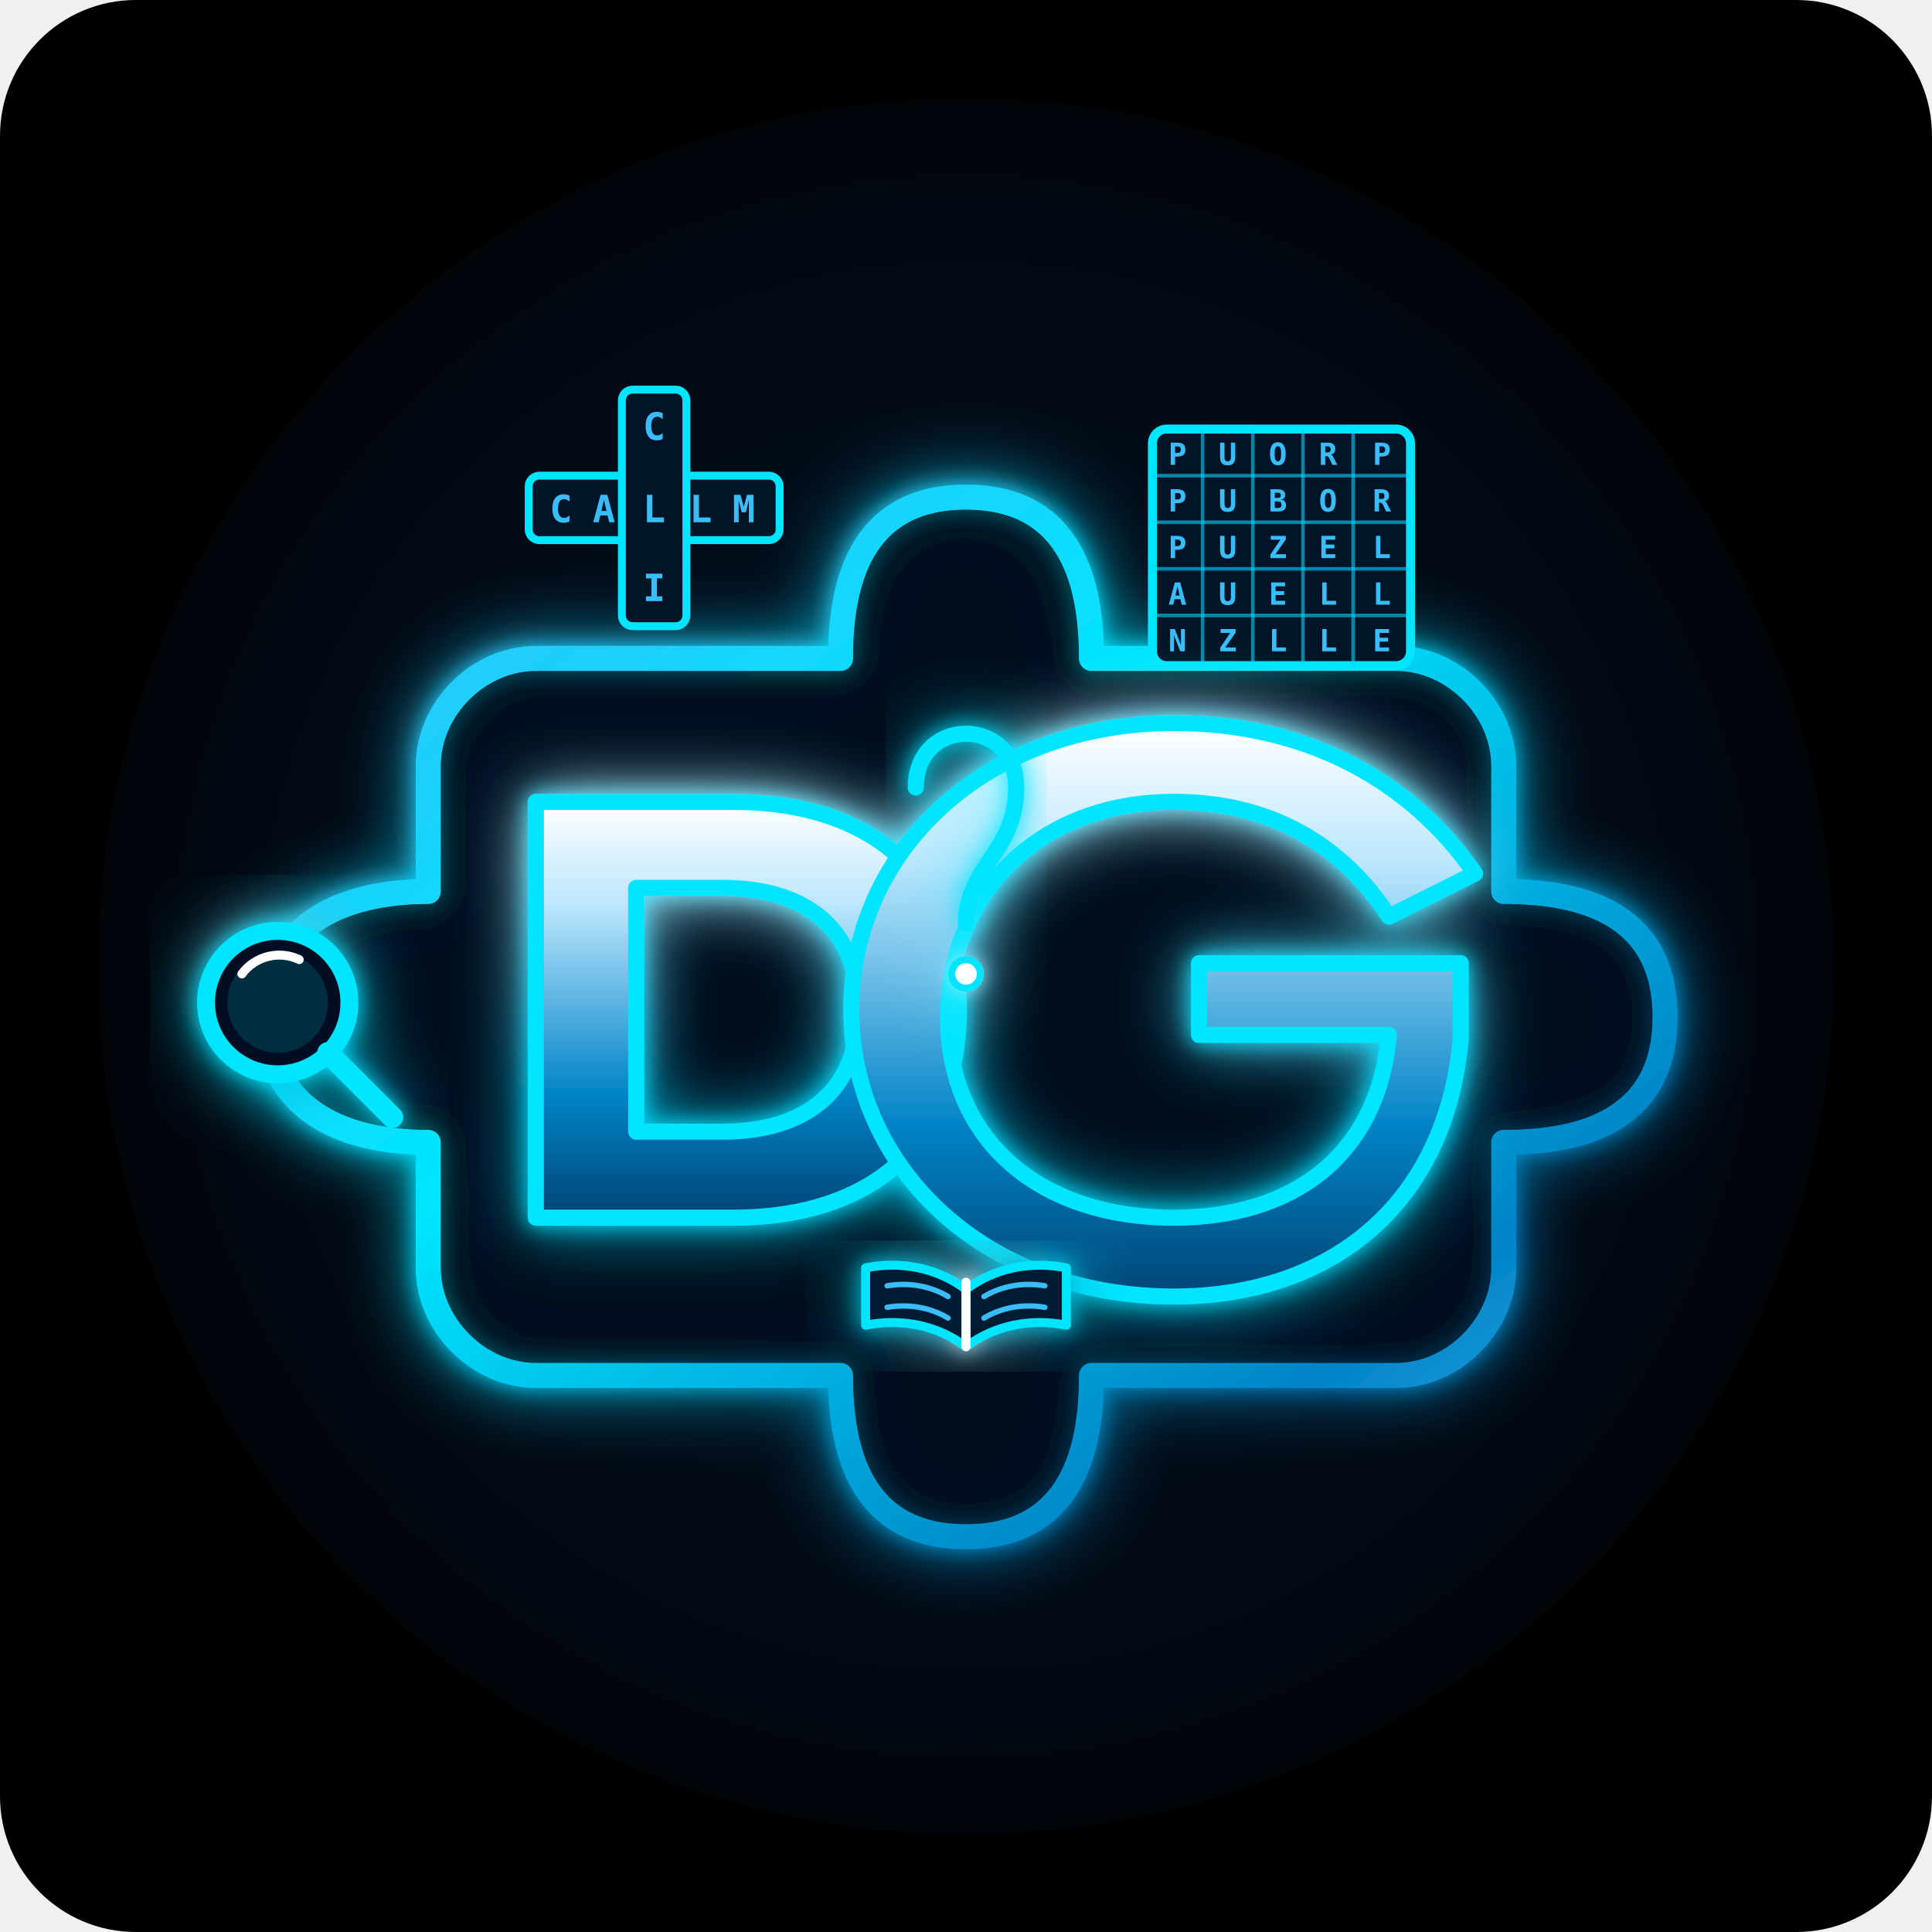
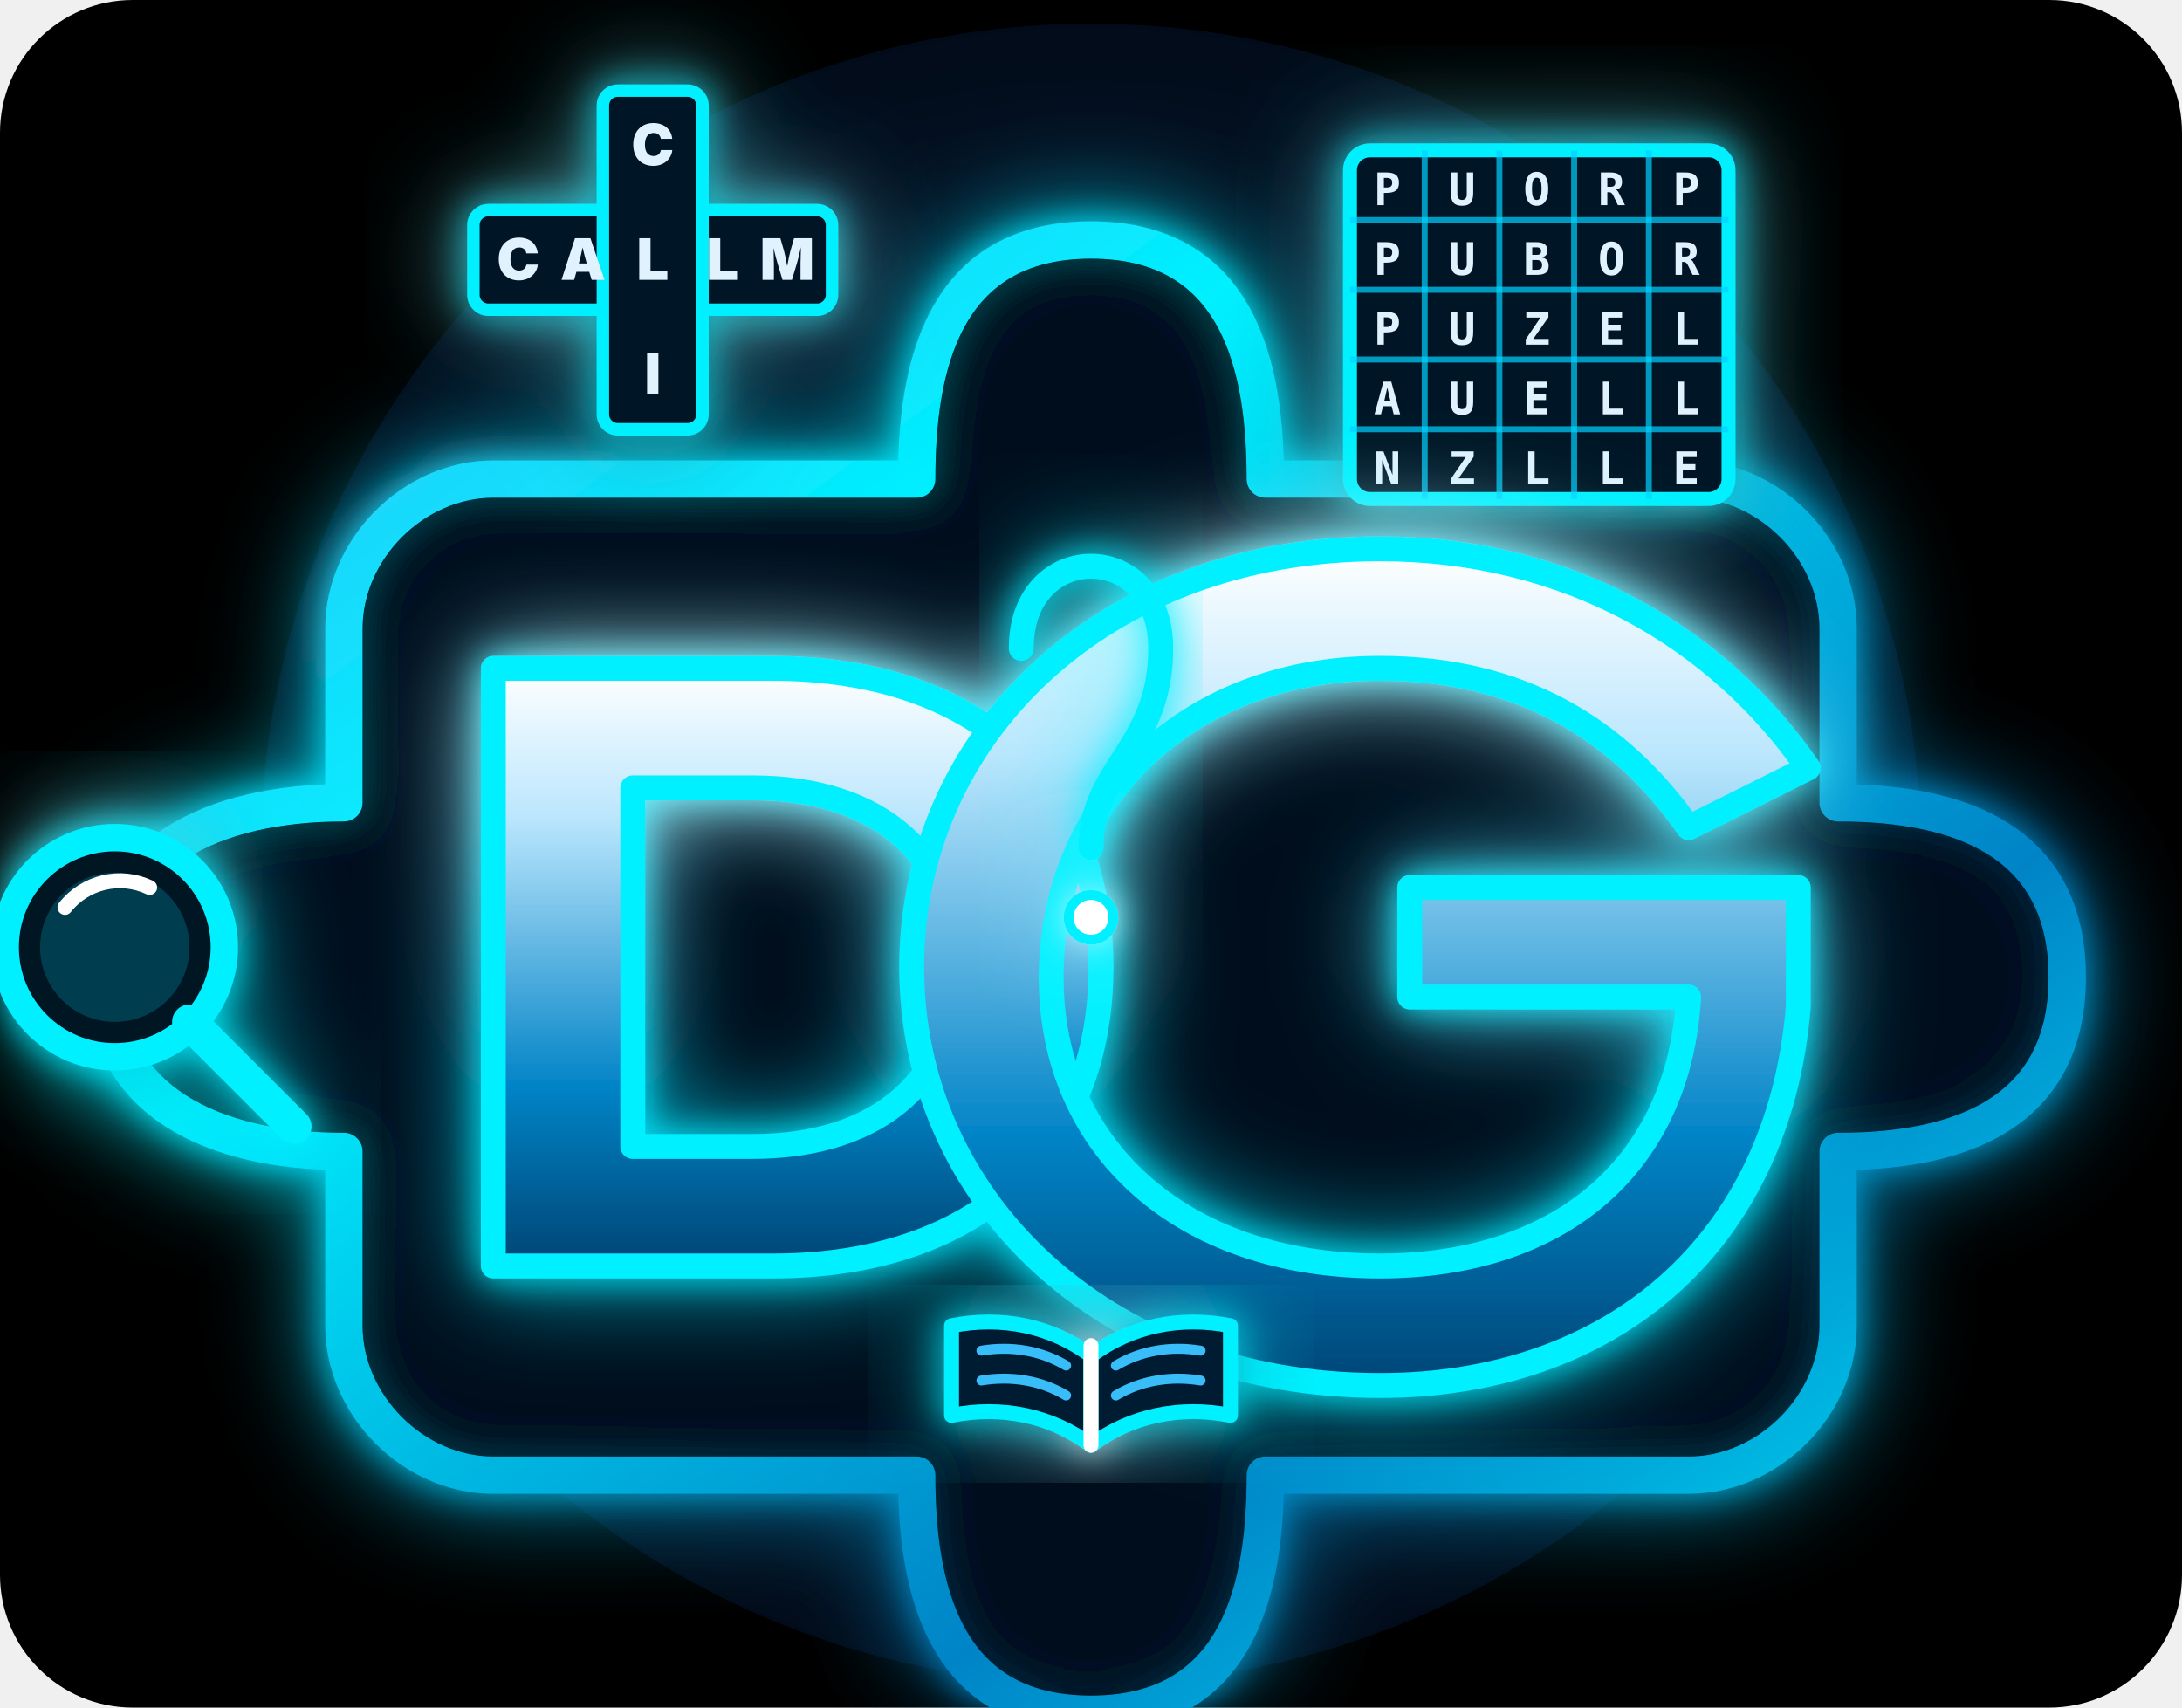
- <svg xmlns="http://www.w3.org/2000/svg" viewBox="0 0 512 512" width="512" height="512">
+ <svg xmlns="http://www.w3.org/2000/svg" viewBox="0 0 460 360" width="460" height="360">
  <defs>
-     <radialGradient id="emblemBg" cx="50%" cy="50%" r="55%">
-       <stop offset="0%" stop-color="#082b4e" stop-opacity="0.9" />
-       <stop offset="45%" stop-color="#031326" stop-opacity="0.7" />
-       <stop offset="85%" stop-color="#01060e" stop-opacity="0.95" />
+     <radialGradient id="emblemBg" cx="50%" cy="50%" r="65%">
+       <stop offset="0%" stop-color="#083864" stop-opacity="0.95" />
+       <stop offset="45%" stop-color="#041a33" stop-opacity="0.8" />
+       <stop offset="85%" stop-color="#020814" stop-opacity="0.98" />
      <stop offset="100%" stop-color="#000000" stop-opacity="1" />
    </radialGradient>
    <filter id="emblemGlow" x="-30%" y="-30%" width="160%" height="160%">
-       <feGaussianBlur stdDeviation="3" result="b1" />
-       <feGaussianBlur stdDeviation="9" result="b2" />
+       <feGaussianBlur stdDeviation="3.5" result="b1" />
+       <feGaussianBlur stdDeviation="10" result="b2" />
      <feMerge>
        <feMergeNode in="b2" />
        <feMergeNode in="b1" />
        <feMergeNode in="SourceGraphic" />
      </feMerge>
    </filter>
    <linearGradient id="embLetterGrad" x1="0%" y1="0%" x2="0%" y2="100%">
      <stop offset="0%" stop-color="#FFFFFF" />
      <stop offset="25%" stop-color="#BAE6FD" />
      <stop offset="70%" stop-color="#0284C7" />
      <stop offset="100%" stop-color="#034575" />
    </linearGradient>
    <linearGradient id="embBorderGrad" x1="0%" y1="0%" x2="100%" y2="100%">
      <stop offset="0%" stop-color="#38BDF8" />
-       <stop offset="40%" stop-color="#00E5FF" />
-       <stop offset="80%" stop-color="#0284C7" />
-       <stop offset="100%" stop-color="#38BDF8" />
+       <stop offset="30%" stop-color="#00F0FF" />
+       <stop offset="70%" stop-color="#0284C7" />
+       <stop offset="100%" stop-color="#00F0FF" />
    </linearGradient>
  </defs>
-   <rect width="512" height="512" fill="#000000" rx="36" />
-   <circle cx="256" cy="256" r="230" fill="url(#emblemBg)" />
-   <g id="puzzle-emblem-core" transform="translate(256, 260) scale(0.95) translate(-450, -550)">
-     <path d="M 330 460              H 415              C 415 440, 420 415, 450 415              C 480 415, 485 440, 485 460              H 570              C 586 460, 600 474, 600 490              V 525              C 620 525, 645 530, 645 560              C 645 590, 620 595, 600 595              V 630              C 600 646, 586 660, 570 660              H 485              C 485 680, 480 705, 450 705              C 420 705, 415 680, 415 660              H 330              C 314 660, 300 646, 300 630              V 595              C 275 595, 255 585, 255 560              C 255 535, 275 525, 300 525              V 490              C 300 474, 314 460, 330 460 Z" fill="#020e1c" fill-opacity="0.88" stroke="url(#embBorderGrad)" stroke-width="7" stroke-linejoin="round" stroke-linecap="round" filter="url(#emblemGlow)" />
-     <g id="crossword" transform="translate(328, 385)">
-       <rect x="0" y="24" width="70" height="18" rx="3" fill="#021427" stroke="#00E5FF" stroke-width="2.2" />
-       <rect x="26" y="0" width="18" height="66" rx="3" fill="#021427" stroke="#00E5FF" stroke-width="2.2" />
-       <g font-family="monospace" font-size="10.5" font-weight="900" fill="#38BDF8" text-anchor="middle">
-         <text x="35" y="14">C</text>
-         <text x="9" y="37">C</text>
-         <text x="21" y="37">A</text>
-         <text x="35" y="37">L</text>
-         <text x="48" y="37">L</text>
-         <text x="60" y="37">M</text>
-         <text x="35" y="59">I</text>
+   <rect width="460" height="360" fill="#000000" rx="28" />
+   <circle cx="230" cy="180" r="175" fill="url(#emblemBg)" />
+   <g id="puzzle-emblem-core" transform="translate(230, 185) scale(1.05) translate(-450, -540)">
+     <path d="M 330 460              H 415              C 415 438, 420 412, 450 412              C 480 412, 485 438, 485 460              H 570              C 586 460, 600 474, 600 490              V 525              C 620 525, 646 530, 646 560              C 646 590, 620 595, 600 595              V 630              C 600 646, 586 660, 570 660              H 485              C 485 682, 480 708, 450 708              C 420 708, 415 682, 415 660              H 330              C 314 660, 300 646, 300 630              V 595              C 274 595, 252 585, 252 560              C 252 535, 274 525, 300 525              V 490              C 300 474, 314 460, 330 460 Z" fill="#020e1c" fill-opacity="0.92" stroke="url(#embBorderGrad)" stroke-width="7.5" stroke-linejoin="round" stroke-linecap="round" filter="url(#emblemGlow)" />
+     <g id="crossword" transform="translate(326, 382)" filter="url(#emblemGlow)">
+       <rect x="0" y="24" width="72" height="20" rx="3" fill="#021427" stroke="#00F0FF" stroke-width="2.5" />
+       <rect x="26" y="0" width="20" height="68" rx="3" fill="#021427" stroke="#00F0FF" stroke-width="2.5" />
+       <g font-family="system-ui, -apple-system, sans-serif" font-size="11.5" font-weight="900" fill="#E0F2FE" text-anchor="middle">
+         <text x="36" y="15">C</text>
+         <text x="9" y="38">C</text>
+         <text x="22" y="38">A</text>
+         <text x="36" y="38">L</text>
+         <text x="50" y="38">L</text>
+         <text x="63" y="38">M</text>
+         <text x="36" y="61">I</text>
      </g>
    </g>
-     <g id="wordsearch" transform="translate(502, 396)">
-       <rect x="0" y="0" width="72" height="66" rx="4" fill="#021427" stroke="#00E5FF" stroke-width="2.5" />
-       <line x1="14" y1="0" x2="14" y2="66" stroke="#00D2FF" stroke-width="1" opacity="0.6" />
-       <line x1="28" y1="0" x2="28" y2="66" stroke="#00D2FF" stroke-width="1" opacity="0.6" />
-       <line x1="42" y1="0" x2="42" y2="66" stroke="#00D2FF" stroke-width="1" opacity="0.6" />
-       <line x1="56" y1="0" x2="56" y2="66" stroke="#00D2FF" stroke-width="1" opacity="0.6" />
-       <line x1="0" y1="13" x2="72" y2="13" stroke="#00D2FF" stroke-width="1" opacity="0.6" />
-       <line x1="0" y1="26" x2="72" y2="26" stroke="#00D2FF" stroke-width="1" opacity="0.6" />
-       <line x1="0" y1="39" x2="72" y2="39" stroke="#00D2FF" stroke-width="1" opacity="0.6" />
-       <line x1="0" y1="52" x2="72" y2="52" stroke="#00D2FF" stroke-width="1" opacity="0.6" />
-       <g font-family="monospace" font-size="8.5" font-weight="800" fill="#38BDF8" text-anchor="middle">
-         <text x="7" y="10">P</text>
-         <text x="21" y="10">U</text>
-         <text x="35" y="10">O</text>
-         <text x="49" y="10">R</text>
-         <text x="64" y="10">P</text>
-         <text x="7" y="23">P</text>
-         <text x="21" y="23">U</text>
-         <text x="35" y="23">B</text>
-         <text x="49" y="23">O</text>
-         <text x="64" y="23">R</text>
-         <text x="7" y="36">P</text>
-         <text x="21" y="36">U</text>
-         <text x="35" y="36">Z</text>
-         <text x="49" y="36">E</text>
-         <text x="64" y="36">L</text>
-         <text x="7" y="49">A</text>
-         <text x="21" y="49">U</text>
-         <text x="35" y="49">E</text>
-         <text x="49" y="49">L</text>
-         <text x="64" y="49">L</text>
-         <text x="7" y="62">N</text>
-         <text x="21" y="62">Z</text>
-         <text x="35" y="62">L</text>
-         <text x="49" y="62">L</text>
-         <text x="64" y="62">E</text>
+     <g id="wordsearch" transform="translate(502, 394)" filter="url(#emblemGlow)">
+       <rect x="0" y="0" width="76" height="70" rx="4" fill="#021427" stroke="#00F0FF" stroke-width="2.8" />
+       <line x1="15" y1="0" x2="15" y2="70" stroke="#00D2FF" stroke-width="1.2" opacity="0.7" />
+       <line x1="30" y1="0" x2="30" y2="70" stroke="#00D2FF" stroke-width="1.2" opacity="0.7" />
+       <line x1="45" y1="0" x2="45" y2="70" stroke="#00D2FF" stroke-width="1.2" opacity="0.7" />
+       <line x1="60" y1="0" x2="60" y2="70" stroke="#00D2FF" stroke-width="1.2" opacity="0.7" />
+       <line x1="0" y1="14" x2="76" y2="14" stroke="#00D2FF" stroke-width="1.2" opacity="0.7" />
+       <line x1="0" y1="28" x2="76" y2="28" stroke="#00D2FF" stroke-width="1.2" opacity="0.7" />
+       <line x1="0" y1="42" x2="76" y2="42" stroke="#00D2FF" stroke-width="1.2" opacity="0.7" />
+       <line x1="0" y1="56" x2="76" y2="56" stroke="#00D2FF" stroke-width="1.2" opacity="0.7" />
+       <g font-family="monospace" font-size="9" font-weight="900" fill="#E0F2FE" text-anchor="middle">
+         <text x="7.5" y="11">P</text>
+         <text x="22.5" y="11">U</text>
+         <text x="37.5" y="11">O</text>
+         <text x="52.5" y="11">R</text>
+         <text x="67.5" y="11">P</text>
+         <text x="7.5" y="25">P</text>
+         <text x="22.5" y="25">U</text>
+         <text x="37.5" y="25">B</text>
+         <text x="52.5" y="25">O</text>
+         <text x="67.5" y="25">R</text>
+         <text x="7.5" y="39">P</text>
+         <text x="22.5" y="39">U</text>
+         <text x="37.5" y="39">Z</text>
+         <text x="52.5" y="39">E</text>
+         <text x="67.5" y="39">L</text>
+         <text x="7.5" y="53">A</text>
+         <text x="22.5" y="53">U</text>
+         <text x="37.5" y="53">E</text>
+         <text x="52.5" y="53">L</text>
+         <text x="67.5" y="53">L</text>
+         <text x="7.5" y="67">N</text>
+         <text x="22.5" y="67">Z</text>
+         <text x="37.5" y="67">L</text>
+         <text x="52.5" y="67">L</text>
+         <text x="67.5" y="67">E</text>
      </g>
    </g>
-     <g id="magnifier" transform="translate(230, 528)" filter="url(#emblemGlow)">
-       <circle cx="28" cy="28" r="20" fill="#011020" stroke="#00E5FF" stroke-width="5" />
-       <circle cx="28" cy="28" r="14" fill="#00D2FF" fill-opacity="0.15" />
-       <path d="M 18 20 A 13 13 0 0 1 34 16" fill="none" stroke="#FFFFFF" stroke-width="2.5" stroke-linecap="round" />
-       <line x1="42" y1="42" x2="60" y2="60" stroke="#00E5FF" stroke-width="6" stroke-linecap="round" />
+     <g id="magnifier" transform="translate(224, 524)" filter="url(#emblemGlow)">
+       <circle cx="30" cy="30" r="22" fill="#011224" stroke="#00F0FF" stroke-width="5.5" />
+       <circle cx="30" cy="30" r="15" fill="#00F0FF" fill-opacity="0.2" />
+       <path d="M 20 22 A 14 14 0 0 1 37 18" fill="none" stroke="#FFFFFF" stroke-width="3" stroke-linecap="round" />
+       <line x1="45" y1="45" x2="66" y2="66" stroke="#00F0FF" stroke-width="7" stroke-linecap="round" />
    </g>
    <g id="letters" filter="url(#emblemGlow)">
-       <path d="M 330 500                H 385                C 425 500, 448 522, 448 558                C 448 594, 425 616, 385 616                H 330                V 500 Z                M 358 524                V 592                H 382                C 406 592, 420 580, 420 558                C 420 536, 406 524, 382 524                H 358 Z" fill="url(#embLetterGrad)" stroke="#00E5FF" stroke-width="4.5" stroke-linejoin="round" />
-       <path d="M 568 532                C 555 512, 535 500, 508 500                C 470 500, 445 526, 445 560                C 445 594, 470 616, 508 616                C 542 616, 565 598, 568 565                H 515                V 545                H 588                V 566                C 584 612, 552 638, 508 638                C 455 638, 418 602, 418 558                C 418 514, 455 478, 508 478                C 545 478, 574 494, 592 520                L 568 532 Z" fill="url(#embLetterGrad)" stroke="#00E5FF" stroke-width="4.5" stroke-linejoin="round" />
+       <path d="M 330 498                H 386                C 428 498, 452 522, 452 558                C 452 594, 428 618, 386 618                H 330                V 498 Z                M 358 522                V 594                H 382                C 408 594, 423 580, 423 558                C 423 536, 408 522, 382 522                H 358 Z" fill="url(#embLetterGrad)" stroke="#00F0FF" stroke-width="5" stroke-linejoin="round" />
+       <path d="M 570 530                C 556 510, 536 498, 508 498                C 468 498, 442 526, 442 560                C 442 594, 468 618, 508 618                C 544 618, 568 598, 570 564                H 514                V 542                H 592                V 566                C 588 614, 554 642, 508 642                C 452 642, 414 604, 414 558                C 414 512, 452 474, 508 474                C 546 474, 576 492, 594 518                L 570 530 Z" fill="url(#embLetterGrad)" stroke="#00F0FF" stroke-width="5" stroke-linejoin="round" />
    </g>
    <g id="center-hook" filter="url(#emblemGlow)">
-       <path d="M 436 496 C 436 476, 464 476, 464 496 C 464 514, 450 518, 450 534" fill="none" stroke="#00E5FF" stroke-width="4.5" stroke-linecap="round" />
-       <circle cx="450" cy="548" r="4" fill="#FFFFFF" stroke="#00E5FF" stroke-width="2" />
+       <path d="M 436 494 C 436 472, 464 472, 464 494 C 464 514, 450 518, 450 534" fill="none" stroke="#00F0FF" stroke-width="5" stroke-linecap="round" />
+       <circle cx="450" cy="548" r="4.5" fill="#FFFFFF" stroke="#00F0FF" stroke-width="2" />
    </g>
    <g id="book" transform="translate(422, 608)" filter="url(#emblemGlow)">
-       <path d="M 28 28 C 20 22, 10 20, 0 22 V 38 C 10 36, 20 38, 28 44 Z" fill="#031a33" stroke="#00E5FF" stroke-width="2.5" stroke-linejoin="round" />
-       <path d="M 28 28 C 36 22, 46 20, 56 22 V 38 C 46 36, 36 38, 28 44 Z" fill="#031a33" stroke="#00E5FF" stroke-width="2.5" stroke-linejoin="round" />
-       <line x1="28" y1="26" x2="28" y2="44" stroke="#FFFFFF" stroke-width="2.5" stroke-linecap="round" />
-       <path d="M 6 27 C 12 26, 18 27, 23 30" fill="none" stroke="#38BDF8" stroke-width="1.5" stroke-linecap="round" />
-       <path d="M 6 33 C 12 32, 18 33, 23 36" fill="none" stroke="#38BDF8" stroke-width="1.5" stroke-linecap="round" />
-       <path d="M 33 30 C 38 27, 44 26, 50 27" fill="none" stroke="#38BDF8" stroke-width="1.5" stroke-linecap="round" />
-       <path d="M 33 36 C 38 33, 44 32, 50 33" fill="none" stroke="#38BDF8" stroke-width="1.5" stroke-linecap="round" />
+       <path d="M 28 28 C 20 22, 10 20, 0 22 V 40 C 10 38, 20 40, 28 46 Z" fill="#031a33" stroke="#00F0FF" stroke-width="3" stroke-linejoin="round" />
+       <path d="M 28 28 C 36 22, 46 20, 56 22 V 40 C 46 38, 36 40, 28 46 Z" fill="#031a33" stroke="#00F0FF" stroke-width="3" stroke-linejoin="round" />
+       <line x1="28" y1="26" x2="28" y2="46" stroke="#FFFFFF" stroke-width="3" stroke-linecap="round" />
+       <path d="M 6 27 C 12 26, 18 27, 23 30" fill="none" stroke="#38BDF8" stroke-width="2" stroke-linecap="round" />
+       <path d="M 6 33 C 12 32, 18 33, 23 36" fill="none" stroke="#38BDF8" stroke-width="2" stroke-linecap="round" />
+       <path d="M 33 30 C 38 27, 44 26, 50 27" fill="none" stroke="#38BDF8" stroke-width="2" stroke-linecap="round" />
+       <path d="M 33 36 C 38 33, 44 32, 50 33" fill="none" stroke="#38BDF8" stroke-width="2" stroke-linecap="round" />
    </g>
  </g>
</svg>
